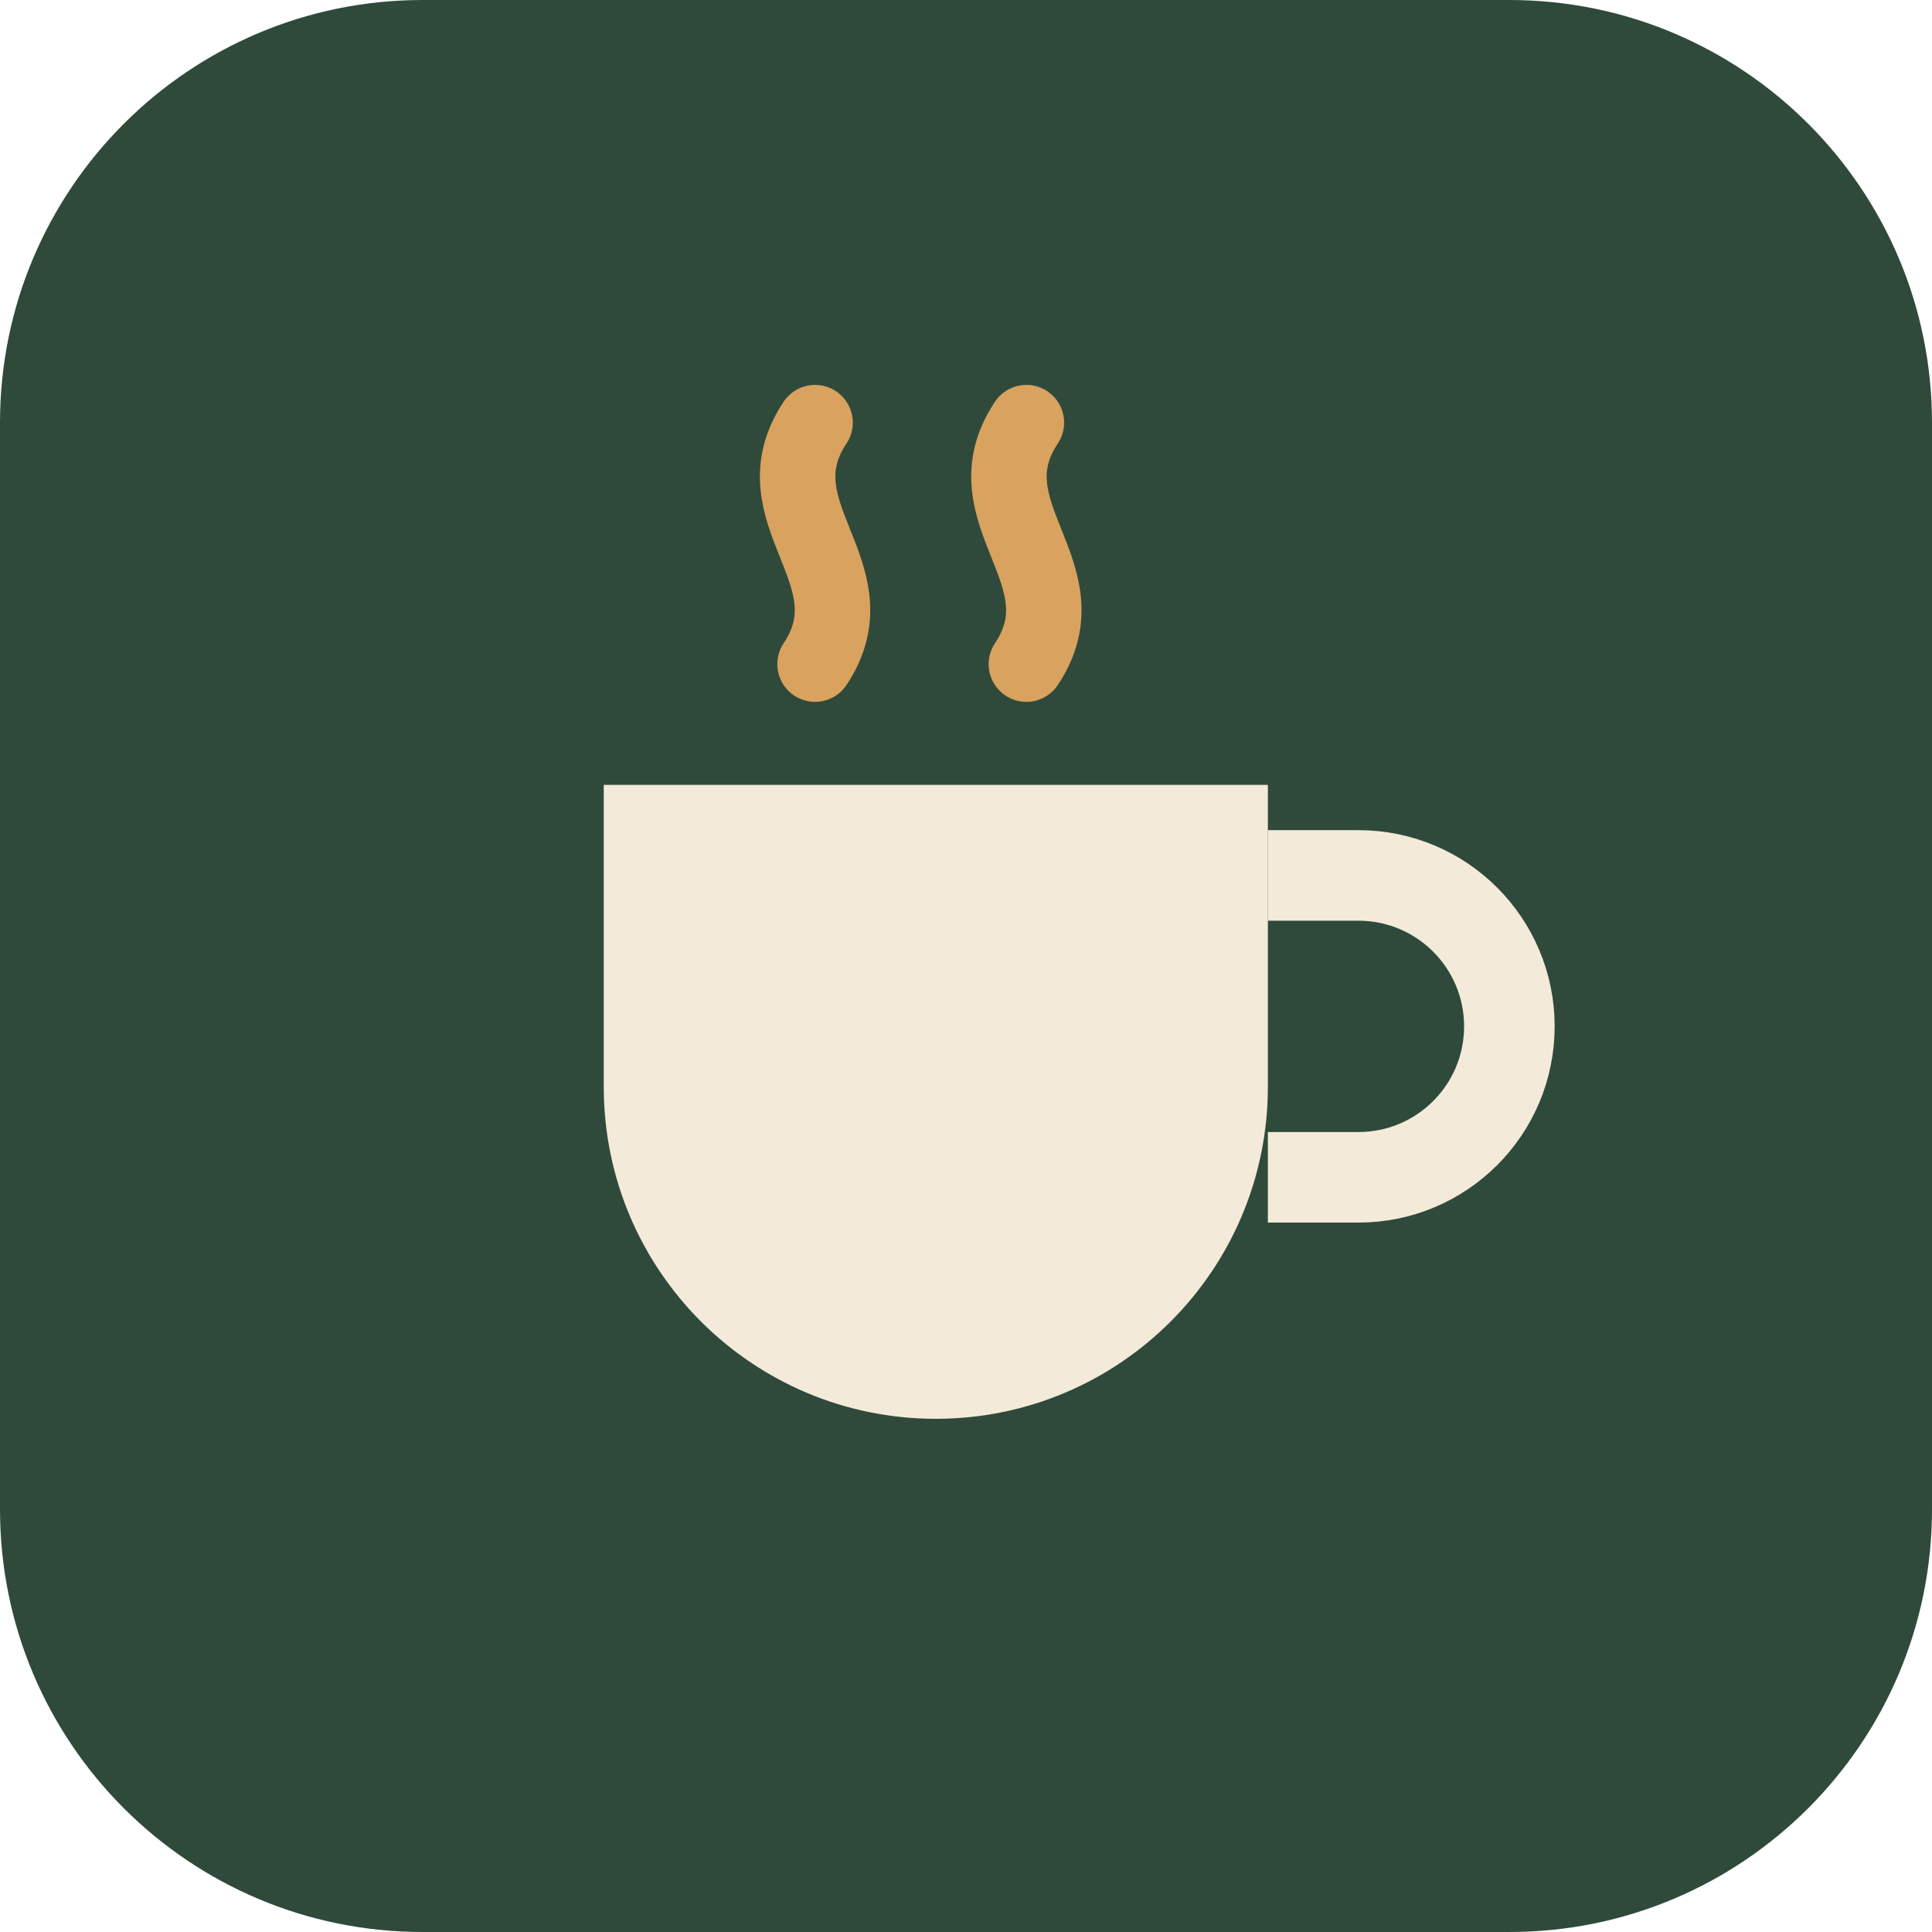
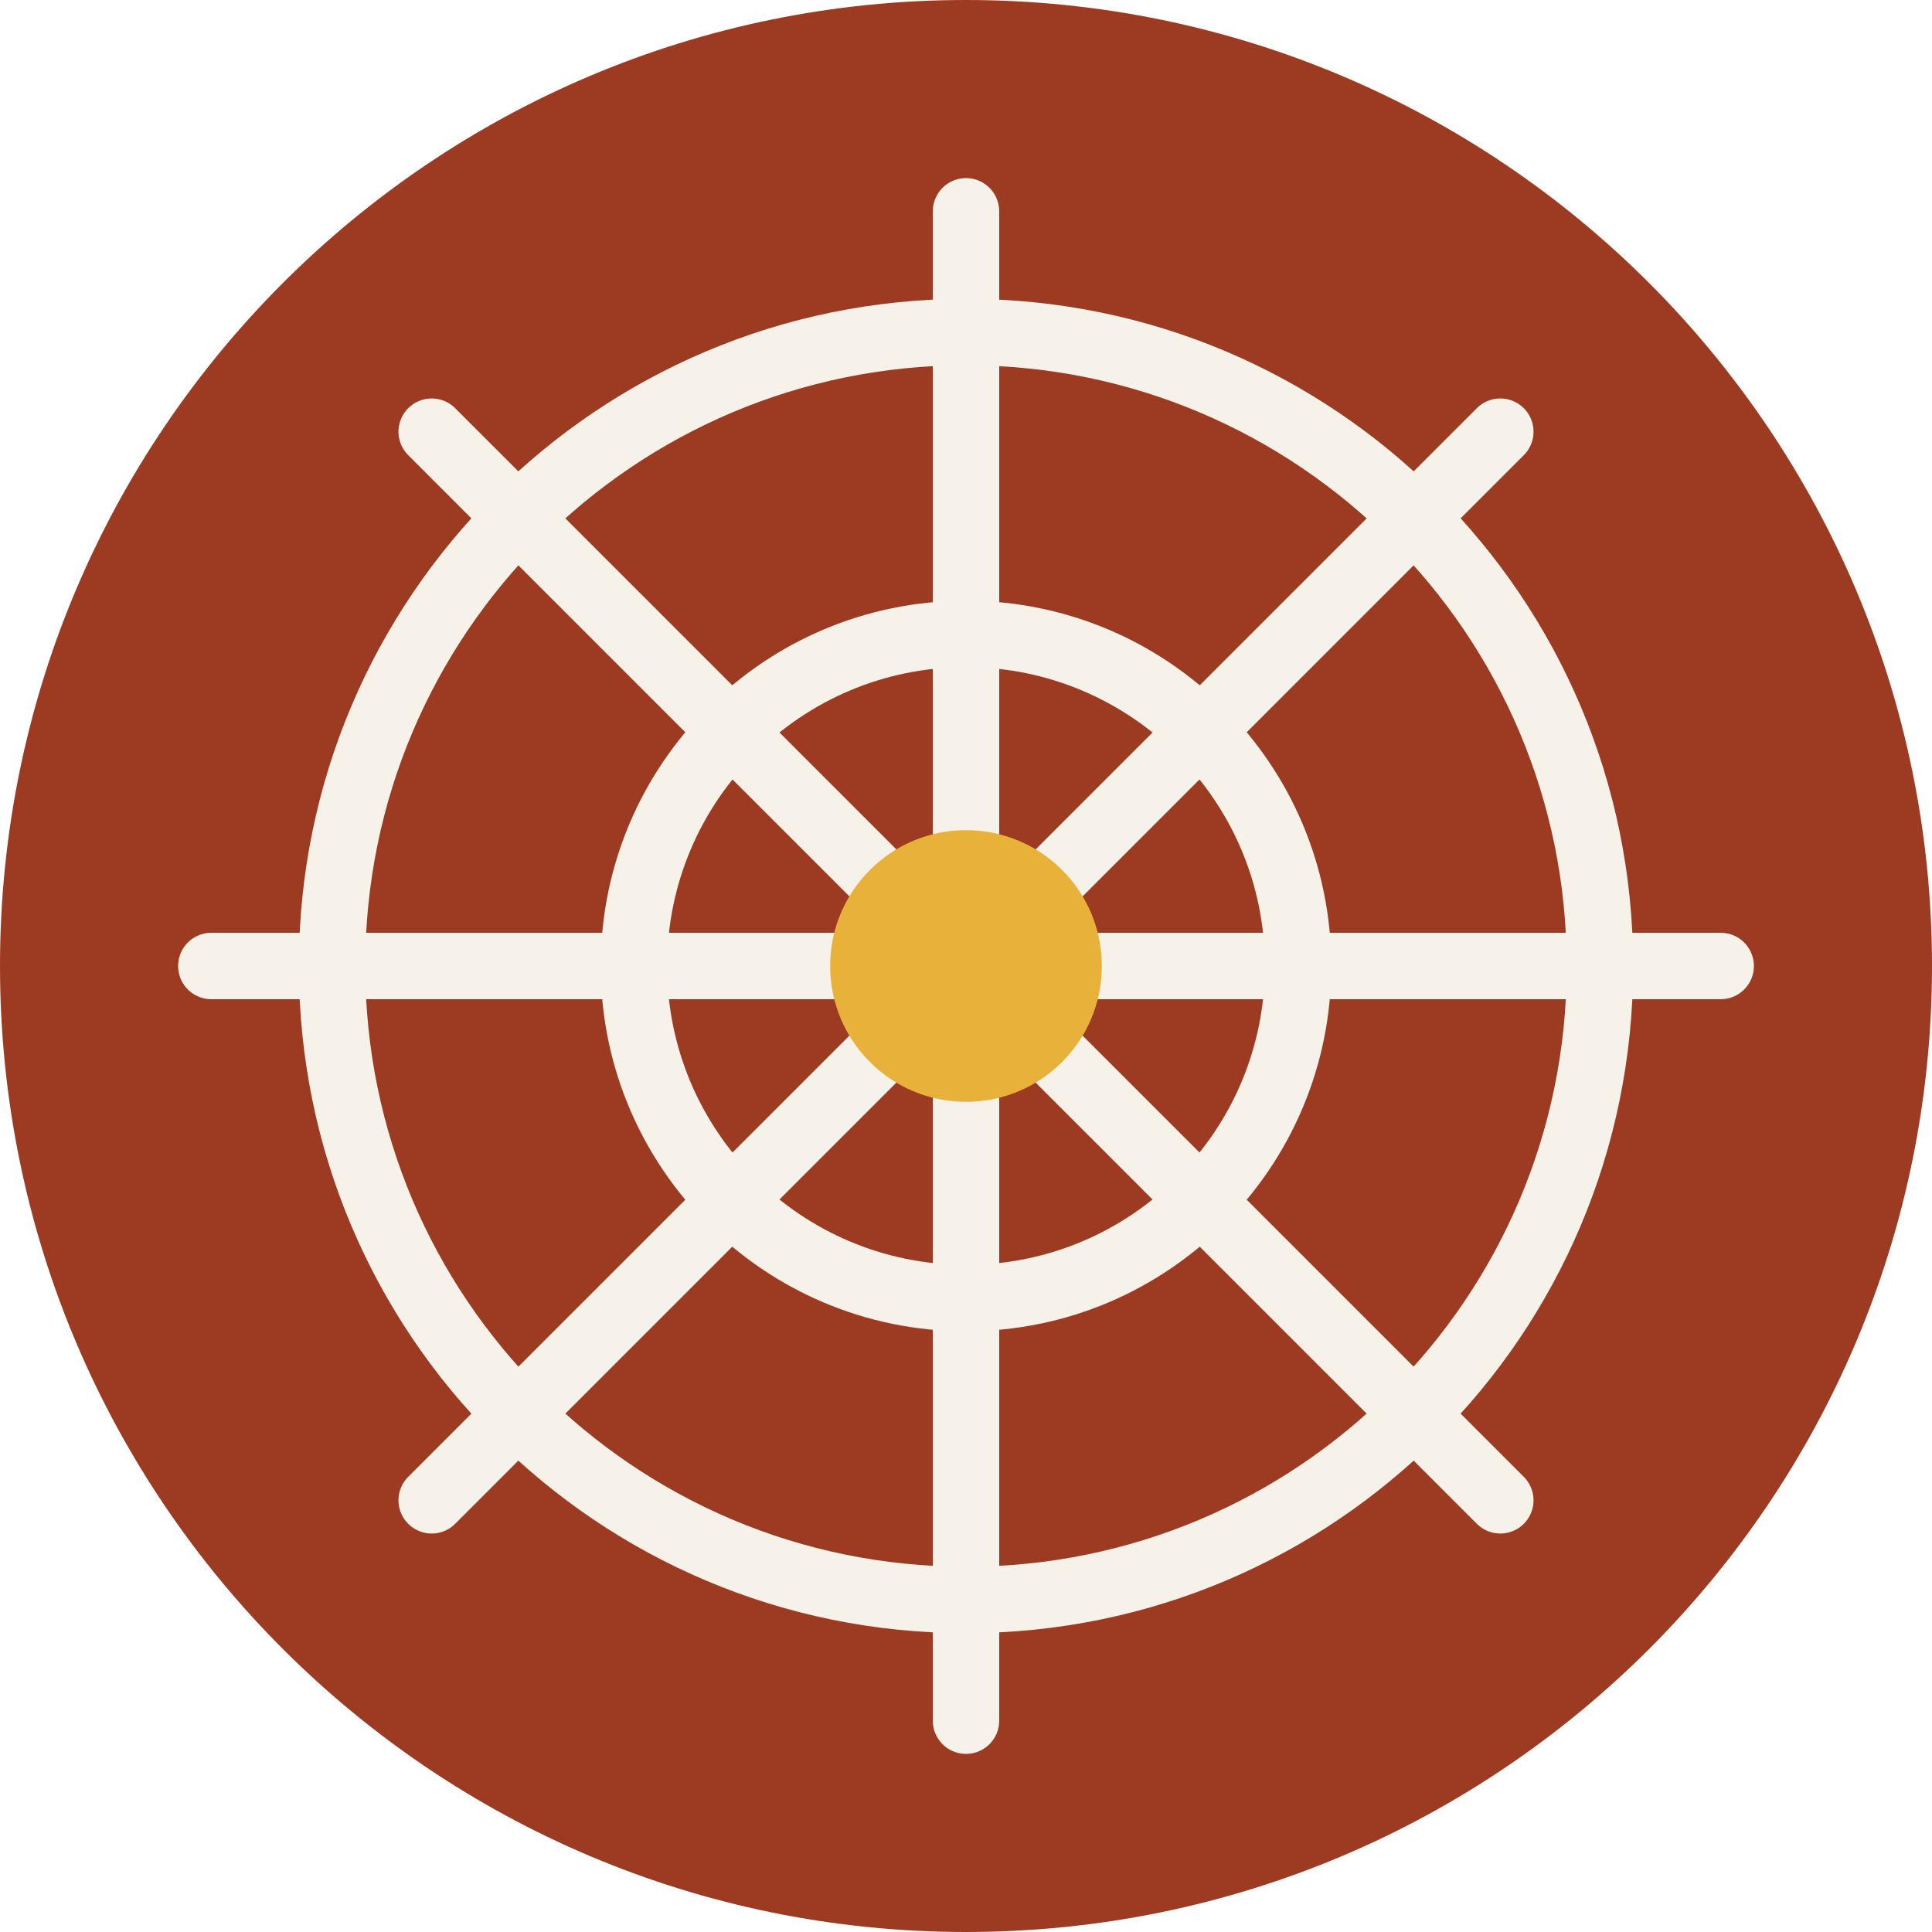
<svg xmlns="http://www.w3.org/2000/svg" viewBox="0 0 64 64">
-   <rect width="64" height="64" rx="14" fill="#2f4a3a" />
-   <path d="M20 26h22v10a11 11 0 0 1-22 0z" fill="#f4ead9" />
-   <path d="M42 29h3a5 5 0 0 1 0 10h-3" fill="none" stroke="#f4ead9" stroke-width="3" />
-   <path d="M27 14c-2 3 2 5 0 8M34 14c-2 3 2 5 0 8" stroke="#d9a25f" stroke-width="2.5" fill="none" stroke-linecap="round" />
+   <rect width="64" height="64" rx="32" fill="#9c3b22" />
+   <g fill="none" stroke="#f6f2ea" stroke-width="2.2" stroke-linecap="round">
+     <circle cx="32" cy="32" r="21" />
+     <circle cx="32" cy="32" r="11" />
+     <path d="M32 7v50M7 32h50M14.3 14.3l35.4 35.4M49.7 14.3 14.3 49.7" />
+   </g>
+   <circle cx="32" cy="32" r="4.5" fill="#e8b23a" />
</svg>
